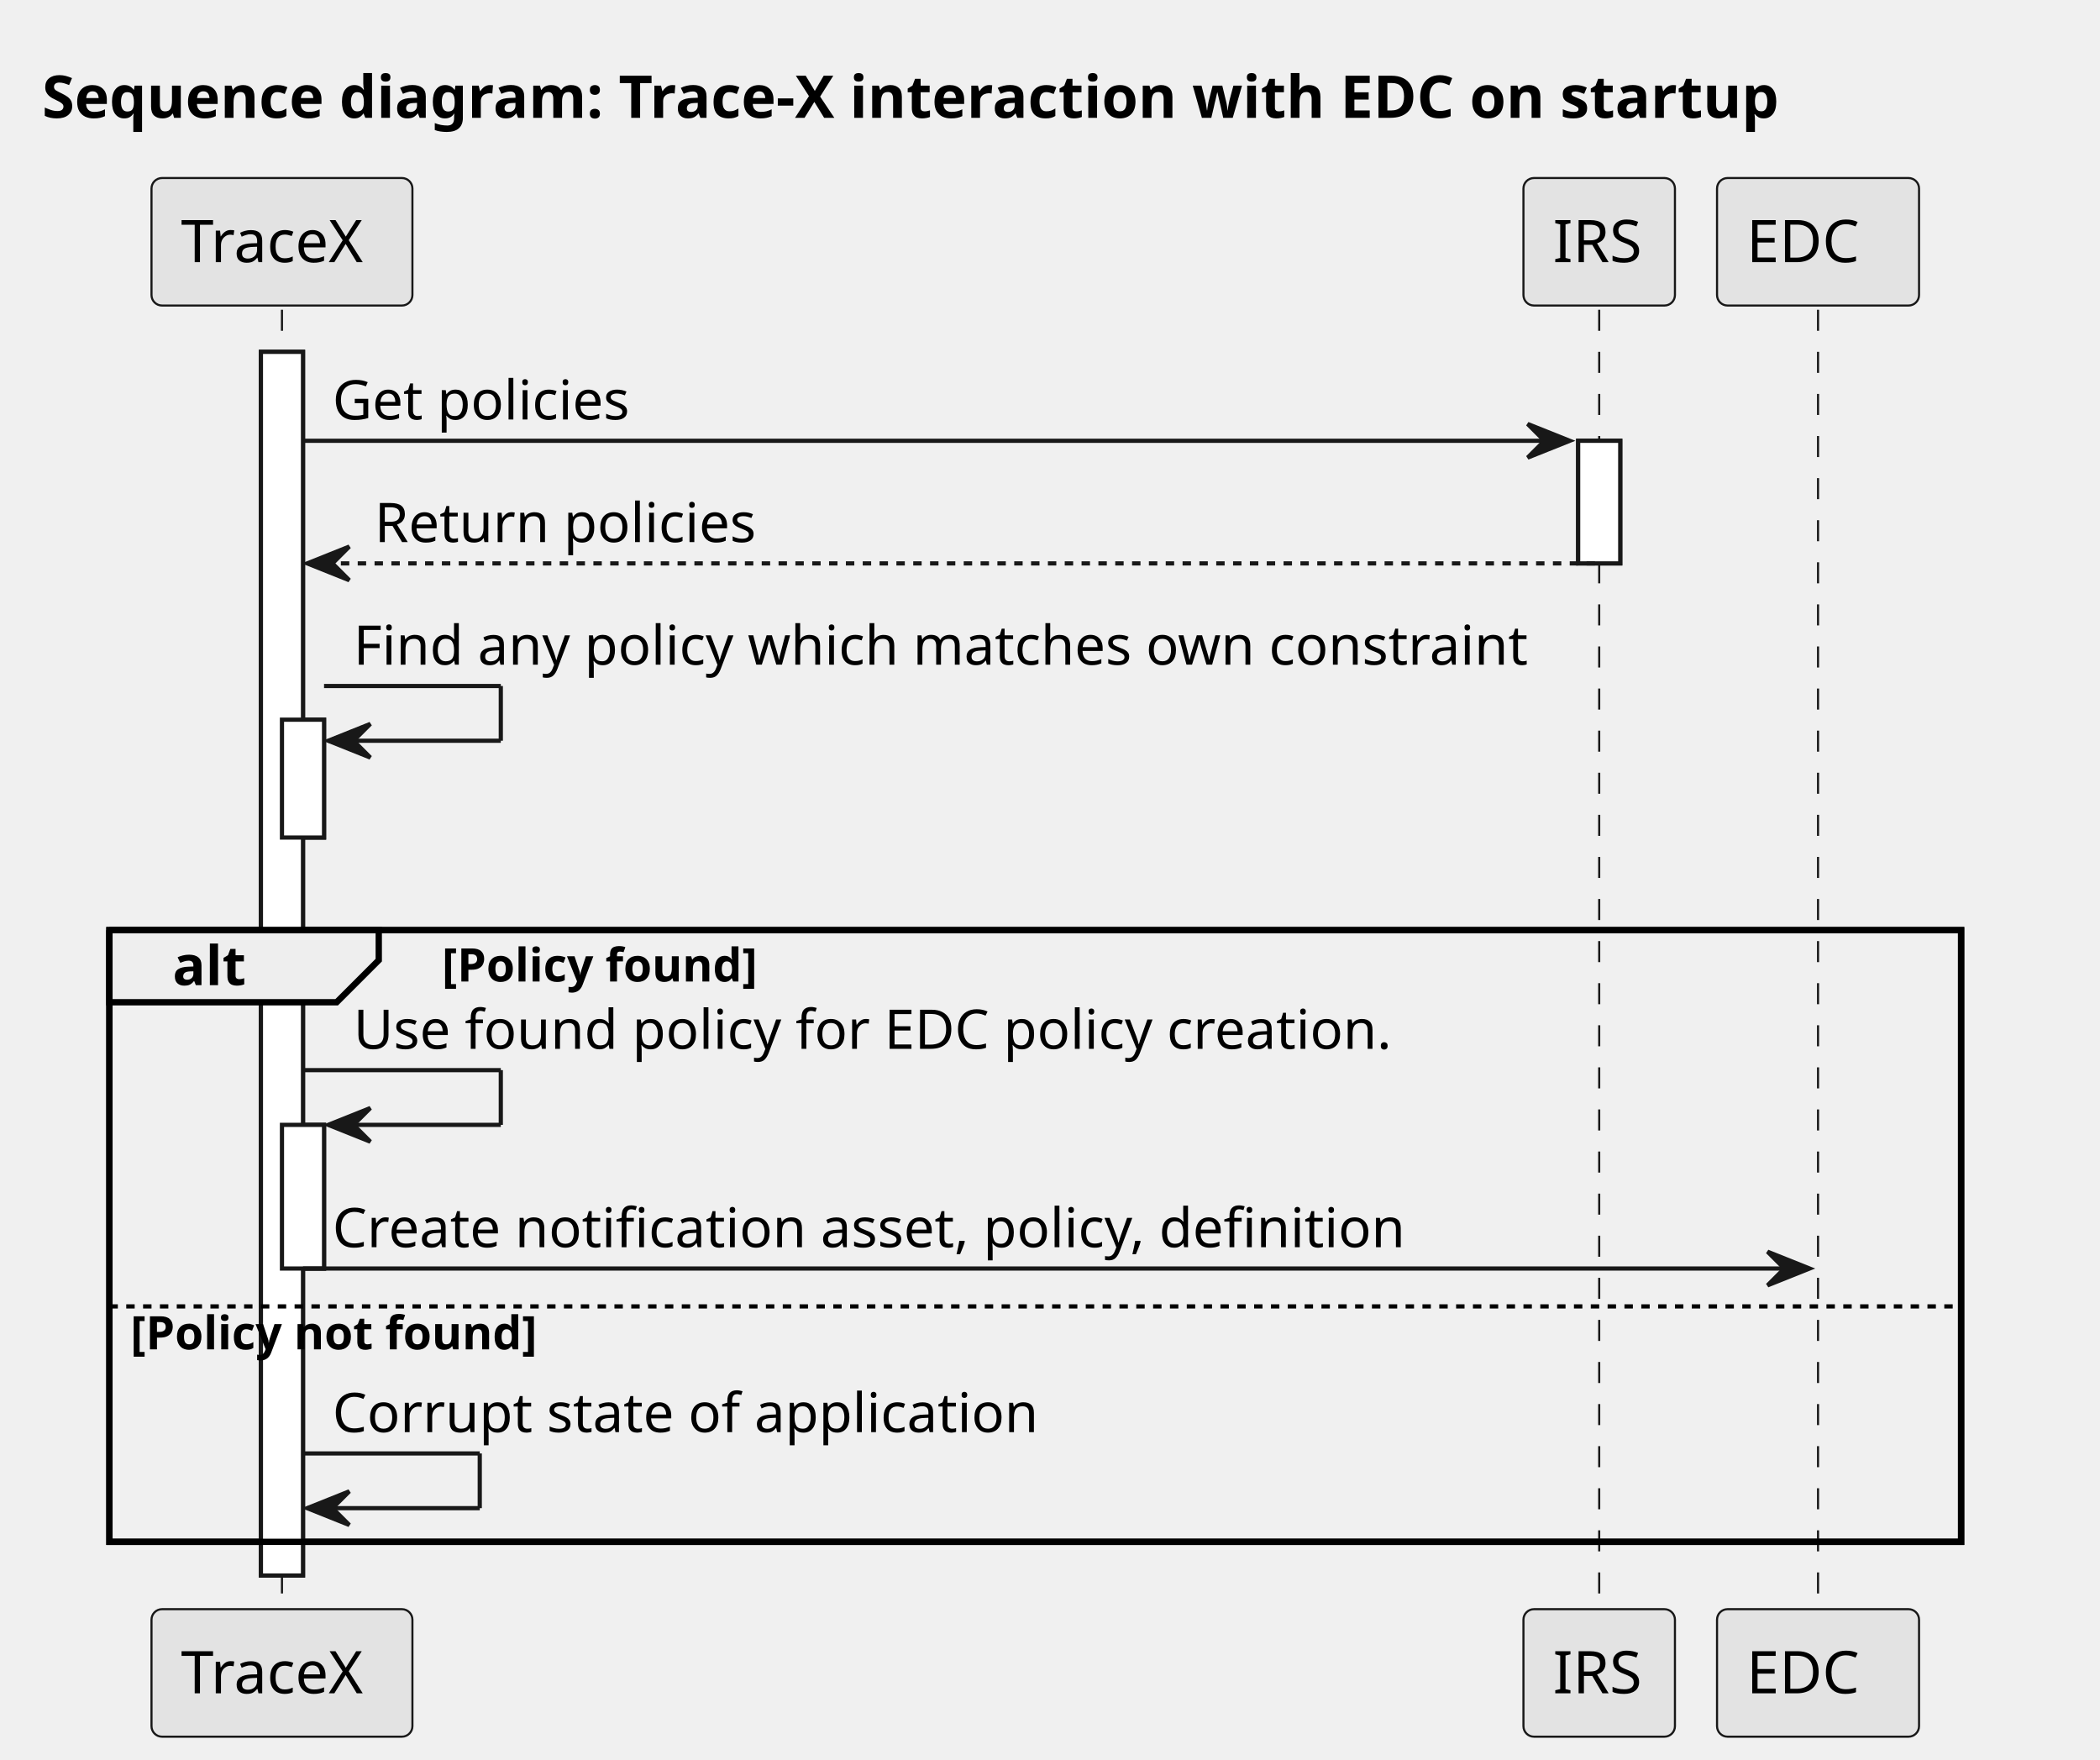
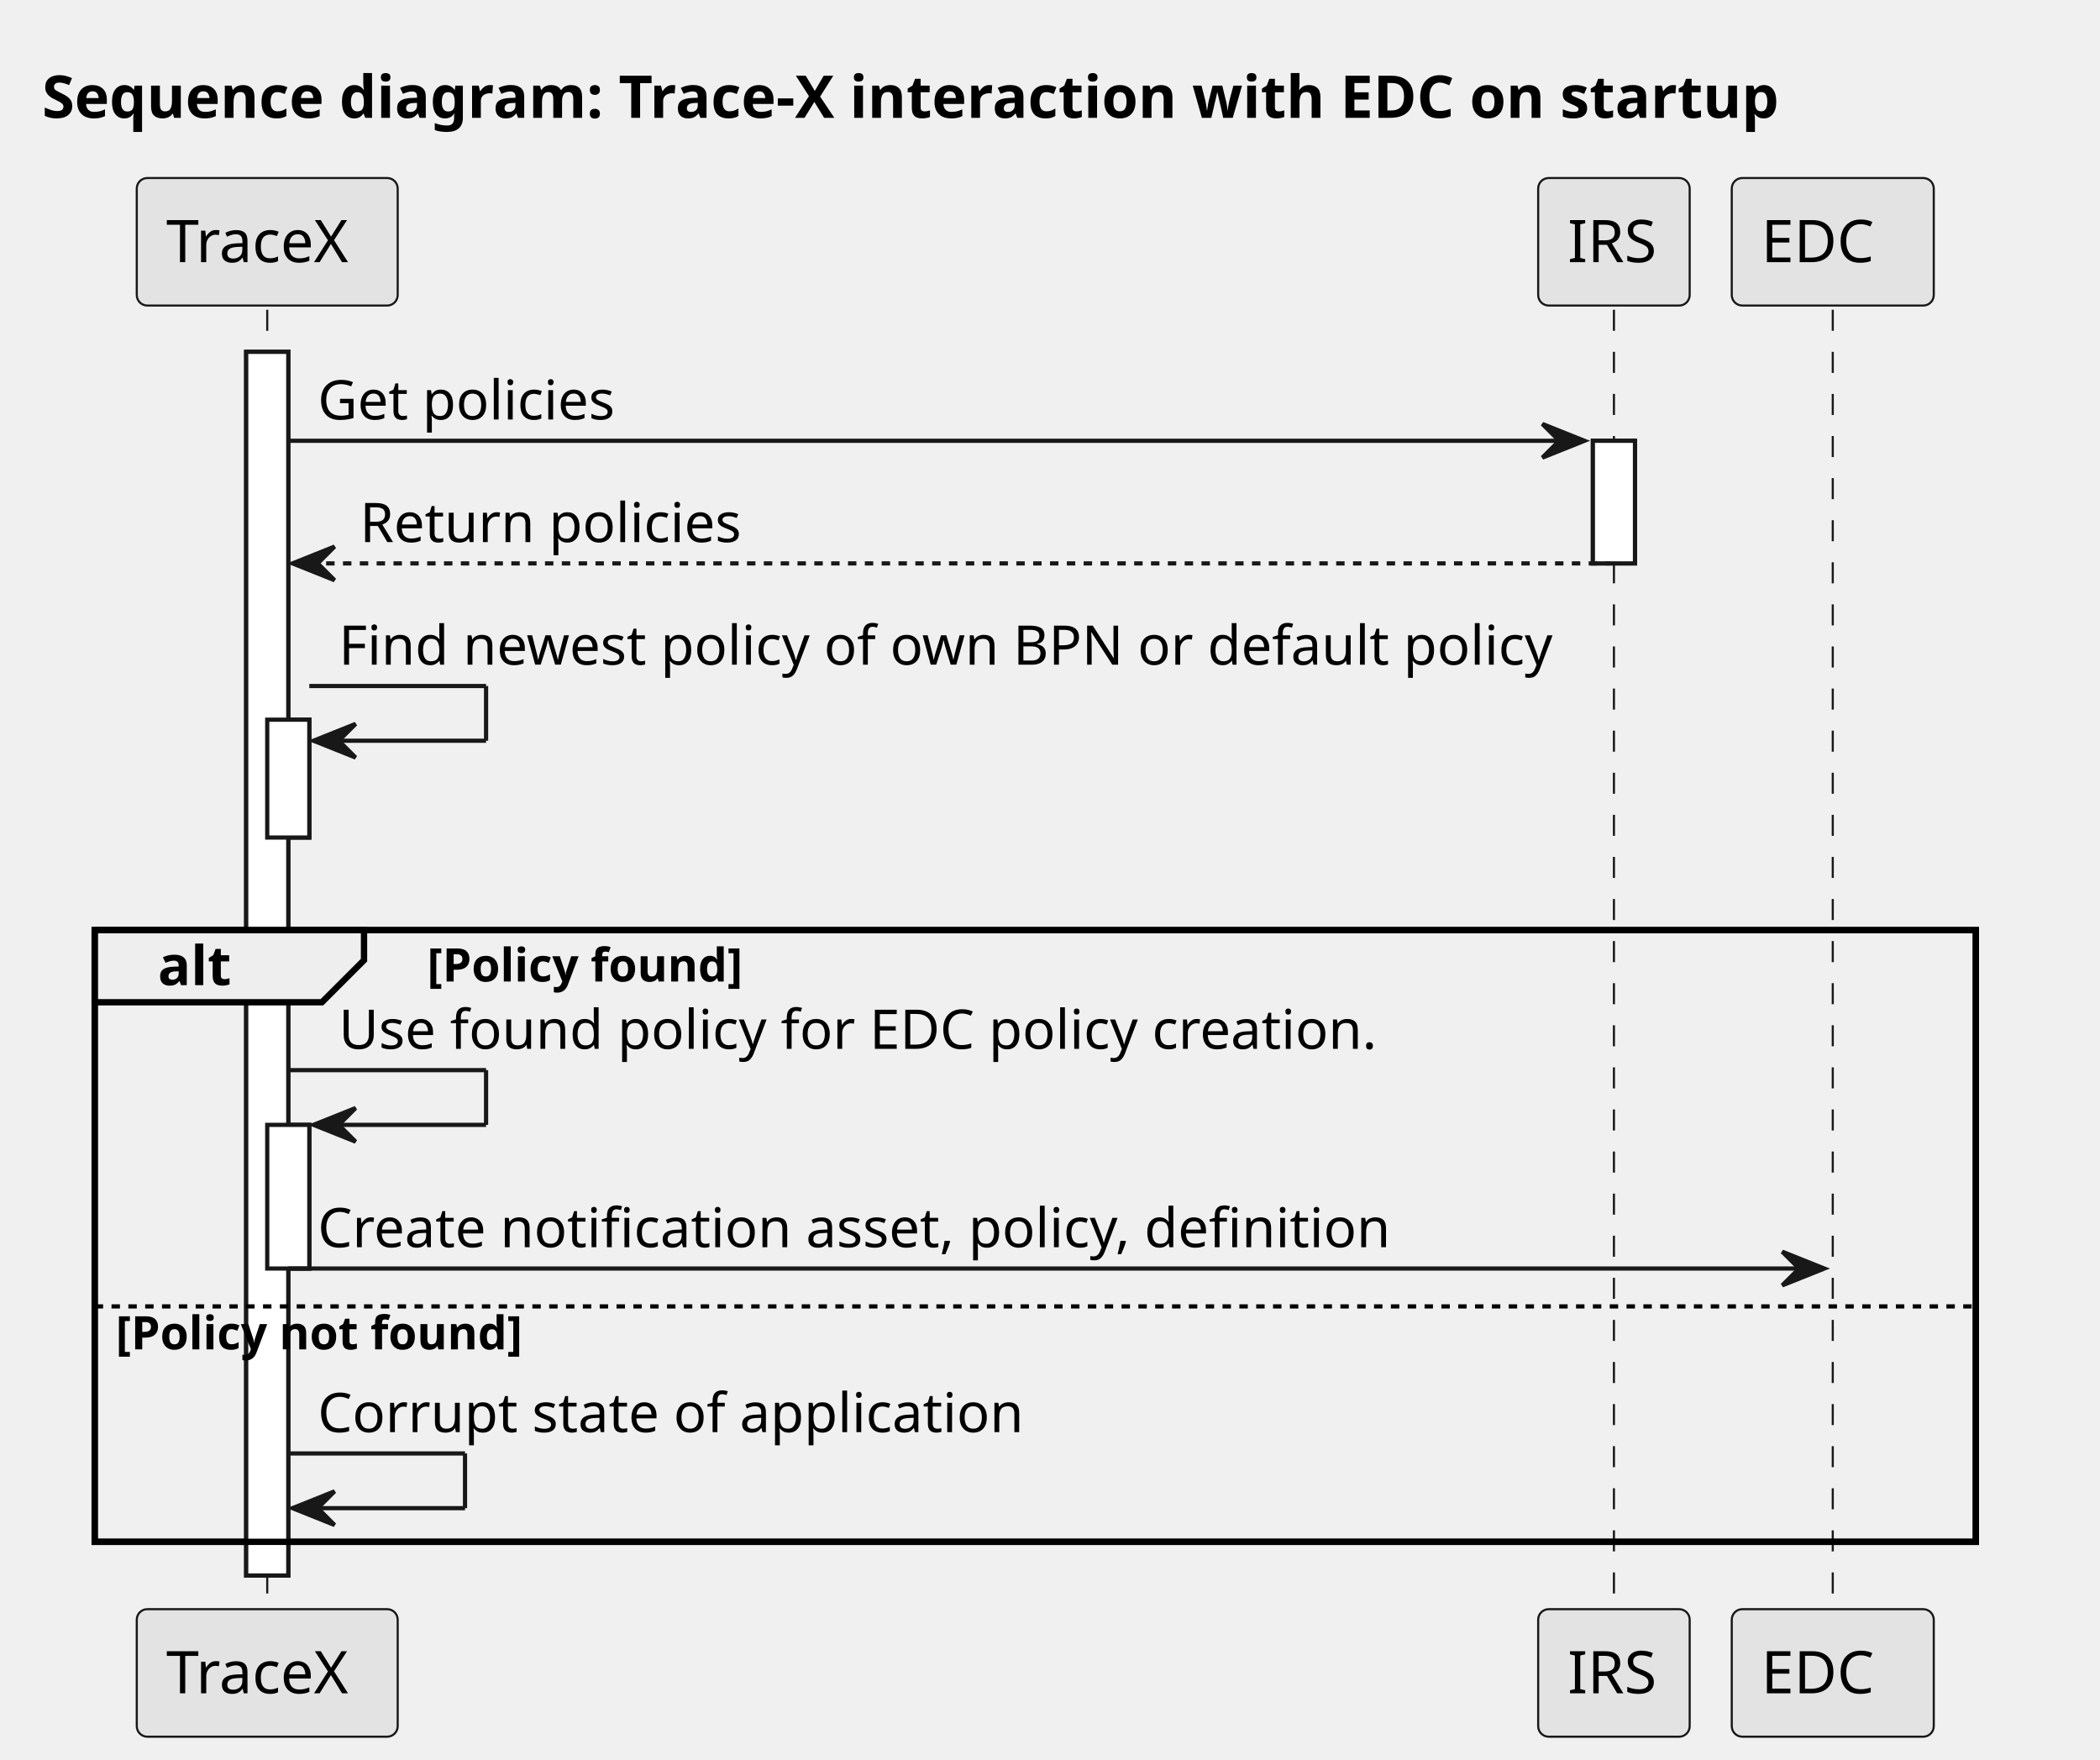
<svg xmlns="http://www.w3.org/2000/svg" contentStyleType="text/css" height="418px" preserveAspectRatio="none" style="width:499px;height:418px;background:#FFFFFF;" version="1.1" viewBox="0 0 499 418" width="499px" zoomAndPan="magnify">
  <defs />
  <g>
    <text fill="#000000" font-family="Architects daughter" font-size="14" font-weight="bold" lengthAdjust="spacing" textLength="471" x="10" y="27.995">Sequence diagram: Trace-X interaction with EDC on startup</text>
-     <rect fill="#FFFFFF" height="290.734" style="stroke:#181818;stroke-width:1.0;" width="10" x="62" y="83.594" />
-     <rect fill="#FFFFFF" height="28" style="stroke:#181818;stroke-width:1.0;" width="10" x="67" y="170.992" />
-     <rect fill="#FFFFFF" height="34.133" style="stroke:#181818;stroke-width:1.0;" width="10" x="67" y="267.258" />
-     <rect fill="#FFFFFF" height="29.133" style="stroke:#181818;stroke-width:1.0;" width="10" x="375" y="104.727" />
-     <rect fill="none" height="145.336" style="stroke:#000000;stroke-width:1.5;" width="440" x="26" y="220.992" />
-     <line style="stroke:#181818;stroke-width:0.5;stroke-dasharray:5.0,5.0;" x1="67" x2="67" y1="73.594" y2="383.328" />
-     <line style="stroke:#181818;stroke-width:0.5;stroke-dasharray:5.0,5.0;" x1="380" x2="380" y1="73.594" y2="383.328" />
-     <line style="stroke:#181818;stroke-width:0.5;stroke-dasharray:5.0,5.0;" x1="432" x2="432" y1="73.594" y2="383.328" />
-     <rect fill="#E3E3E3" height="30.297" rx="2.5" ry="2.5" style="stroke:#181818;stroke-width:0.5;" width="62" x="36" y="42.297" />
-     <text fill="#000000" font-family="Architects daughter" font-size="14" lengthAdjust="spacing" textLength="48" x="43" y="62.292">TraceX</text>
-     <rect fill="#E3E3E3" height="30.297" rx="2.5" ry="2.5" style="stroke:#181818;stroke-width:0.5;" width="62" x="36" y="382.328" />
-     <text fill="#000000" font-family="Architects daughter" font-size="14" lengthAdjust="spacing" textLength="48" x="43" y="402.323">TraceX</text>
-     <rect fill="#E3E3E3" height="30.297" rx="2.5" ry="2.5" style="stroke:#181818;stroke-width:0.5;" width="36" x="362" y="42.297" />
-     <text fill="#000000" font-family="Architects daughter" font-size="14" lengthAdjust="spacing" textLength="22" x="369" y="62.292">IRS</text>
-     <rect fill="#E3E3E3" height="30.297" rx="2.5" ry="2.5" style="stroke:#181818;stroke-width:0.5;" width="36" x="362" y="382.328" />
-     <text fill="#000000" font-family="Architects daughter" font-size="14" lengthAdjust="spacing" textLength="22" x="369" y="402.323">IRS</text>
-     <rect fill="#E3E3E3" height="30.297" rx="2.5" ry="2.5" style="stroke:#181818;stroke-width:0.5;" width="48" x="408" y="42.297" />
-     <text fill="#000000" font-family="Architects daughter" font-size="14" lengthAdjust="spacing" textLength="30" x="415" y="62.292">EDC</text>
-     <rect fill="#E3E3E3" height="30.297" rx="2.5" ry="2.5" style="stroke:#181818;stroke-width:0.5;" width="48" x="408" y="382.328" />
-     <text fill="#000000" font-family="Architects daughter" font-size="14" lengthAdjust="spacing" textLength="30" x="415" y="402.323">EDC</text>
-     <rect fill="#FFFFFF" height="290.734" style="stroke:#181818;stroke-width:1.0;" width="10" x="62" y="83.594" />
-     <rect fill="#FFFFFF" height="28" style="stroke:#181818;stroke-width:1.0;" width="10" x="67" y="170.992" />
-     <rect fill="#FFFFFF" height="34.133" style="stroke:#181818;stroke-width:1.0;" width="10" x="67" y="267.258" />
-     <rect fill="#FFFFFF" height="29.133" style="stroke:#181818;stroke-width:1.0;" width="10" x="375" y="104.727" />
-     <polygon fill="#181818" points="363,100.727,373,104.727,363,108.727,367,104.727" style="stroke:#181818;stroke-width:1.0;" />
-     <line style="stroke:#181818;stroke-width:1.0;" x1="72" x2="369" y1="104.727" y2="104.727" />
-     <text fill="#000000" font-family="Architects daughter" font-size="13" lengthAdjust="spacing" textLength="74" x="79" y="99.661">Get policies</text>
-     <polygon fill="#181818" points="83,129.859,73,133.859,83,137.859,79,133.859" style="stroke:#181818;stroke-width:1.0;" />
-     <line style="stroke:#181818;stroke-width:1.0;stroke-dasharray:2.0,2.0;" x1="77" x2="379" y1="133.859" y2="133.859" />
-     <text fill="#000000" font-family="Architects daughter" font-size="13" lengthAdjust="spacing" textLength="93" x="89" y="128.793">Return policies</text>
-     <line style="stroke:#181818;stroke-width:1.0;" x1="77" x2="119" y1="162.992" y2="162.992" />
-     <line style="stroke:#181818;stroke-width:1.0;" x1="119" x2="119" y1="162.992" y2="175.992" />
-     <line style="stroke:#181818;stroke-width:1.0;" x1="78" x2="119" y1="175.992" y2="175.992" />
-     <polygon fill="#181818" points="88,171.992,78,175.992,88,179.992,84,175.992" style="stroke:#181818;stroke-width:1.0;" />
-     <text fill="#000000" font-family="Architects daughter" font-size="13" lengthAdjust="spacing" textLength="289" x="84" y="157.926">Find any policy which matches own constraint</text>
-     <path d="M26,220.992 L90,220.992 L90,228.125 L80,238.125 L26,238.125 L26,220.992 " fill="#EEEEEE" style="stroke:#000000;stroke-width:1.5;" />
-     <rect fill="none" height="145.336" style="stroke:#000000;stroke-width:1.5;" width="440" x="26" y="220.992" />
-     <text fill="#000000" font-family="Architects daughter" font-size="13" font-weight="bold" lengthAdjust="spacing" textLength="19" x="41" y="234.059">alt</text>
-     <text fill="#000000" font-family="Architects daughter" font-size="11" font-weight="bold" lengthAdjust="spacing" textLength="89" x="105" y="233.203">[Policy found]</text>
-     <line style="stroke:#181818;stroke-width:1.0;" x1="72" x2="119" y1="254.258" y2="254.258" />
-     <line style="stroke:#181818;stroke-width:1.0;" x1="119" x2="119" y1="254.258" y2="267.258" />
-     <line style="stroke:#181818;stroke-width:1.0;" x1="78" x2="119" y1="267.258" y2="267.258" />
-     <polygon fill="#181818" points="88,263.258,78,267.258,88,271.258,84,267.258" style="stroke:#181818;stroke-width:1.0;" />
-     <text fill="#000000" font-family="Architects daughter" font-size="13" lengthAdjust="spacing" textLength="257" x="84" y="249.192">Use found policy for EDC policy creation.</text>
-     <polygon fill="#181818" points="420,297.391,430,301.391,420,305.391,424,301.391" style="stroke:#181818;stroke-width:1.0;" />
-     <line style="stroke:#181818;stroke-width:1.0;" x1="72" x2="426" y1="301.391" y2="301.391" />
-     <text fill="#000000" font-family="Architects daughter" font-size="13" lengthAdjust="spacing" textLength="266" x="79" y="296.325">Create notification asset, policy, definition</text>
-     <line style="stroke:#000000;stroke-width:1.0;stroke-dasharray:2.0,2.0;" x1="26" x2="466" y1="310.391" y2="310.391" />
-     <text fill="#000000" font-family="Architects daughter" font-size="11" font-weight="bold" lengthAdjust="spacing" textLength="114" x="31" y="320.601">[Policy not found]</text>
-     <line style="stroke:#181818;stroke-width:1.0;" x1="72" x2="114" y1="345.328" y2="345.328" />
-     <line style="stroke:#181818;stroke-width:1.0;" x1="114" x2="114" y1="345.328" y2="358.328" />
-     <line style="stroke:#181818;stroke-width:1.0;" x1="73" x2="114" y1="358.328" y2="358.328" />
-     <polygon fill="#181818" points="83,354.328,73,358.328,83,362.328,79,358.328" style="stroke:#181818;stroke-width:1.0;" />
-     <text fill="#000000" font-family="Architects daughter" font-size="13" lengthAdjust="spacing" textLength="174" x="79" y="340.262">Corrupt state of application</text>
+     <rect fill="#FFFFFF" height="290.734" style="stroke:#181818;stroke-width:1.0;" width="10" x="58.5" y="83.594" />
+     <rect fill="#FFFFFF" height="28" style="stroke:#181818;stroke-width:1.0;" width="10" x="63.5" y="170.992" />
+     <rect fill="#FFFFFF" height="34.133" style="stroke:#181818;stroke-width:1.0;" width="10" x="63.5" y="267.258" />
+     <rect fill="#FFFFFF" height="29.133" style="stroke:#181818;stroke-width:1.0;" width="10" x="378.5" y="104.727" />
+     <rect fill="none" height="145.336" style="stroke:#000000;stroke-width:1.5;" width="447" x="22.5" y="220.992" />
+     <line style="stroke:#181818;stroke-width:0.5;stroke-dasharray:5.0,5.0;" x1="63.5" x2="63.5" y1="73.594" y2="383.328" />
+     <line style="stroke:#181818;stroke-width:0.5;stroke-dasharray:5.0,5.0;" x1="383.5" x2="383.5" y1="73.594" y2="383.328" />
+     <line style="stroke:#181818;stroke-width:0.5;stroke-dasharray:5.0,5.0;" x1="435.5" x2="435.5" y1="73.594" y2="383.328" />
+     <rect fill="#E3E3E3" height="30.297" rx="2.5" ry="2.5" style="stroke:#181818;stroke-width:0.5;" width="62" x="32.5" y="42.297" />
+     <text fill="#000000" font-family="Architects daughter" font-size="14" lengthAdjust="spacing" textLength="48" x="39.5" y="62.292">TraceX</text>
+     <rect fill="#E3E3E3" height="30.297" rx="2.5" ry="2.5" style="stroke:#181818;stroke-width:0.5;" width="62" x="32.5" y="382.328" />
+     <text fill="#000000" font-family="Architects daughter" font-size="14" lengthAdjust="spacing" textLength="48" x="39.5" y="402.323">TraceX</text>
+     <rect fill="#E3E3E3" height="30.297" rx="2.5" ry="2.5" style="stroke:#181818;stroke-width:0.5;" width="36" x="365.5" y="42.297" />
+     <text fill="#000000" font-family="Architects daughter" font-size="14" lengthAdjust="spacing" textLength="22" x="372.5" y="62.292">IRS</text>
+     <rect fill="#E3E3E3" height="30.297" rx="2.5" ry="2.5" style="stroke:#181818;stroke-width:0.5;" width="36" x="365.5" y="382.328" />
+     <text fill="#000000" font-family="Architects daughter" font-size="14" lengthAdjust="spacing" textLength="22" x="372.5" y="402.323">IRS</text>
+     <rect fill="#E3E3E3" height="30.297" rx="2.5" ry="2.5" style="stroke:#181818;stroke-width:0.5;" width="48" x="411.5" y="42.297" />
+     <text fill="#000000" font-family="Architects daughter" font-size="14" lengthAdjust="spacing" textLength="30" x="418.5" y="62.292">EDC</text>
+     <rect fill="#E3E3E3" height="30.297" rx="2.5" ry="2.5" style="stroke:#181818;stroke-width:0.5;" width="48" x="411.5" y="382.328" />
+     <text fill="#000000" font-family="Architects daughter" font-size="14" lengthAdjust="spacing" textLength="30" x="418.5" y="402.323">EDC</text>
+     <rect fill="#FFFFFF" height="290.734" style="stroke:#181818;stroke-width:1.0;" width="10" x="58.5" y="83.594" />
+     <rect fill="#FFFFFF" height="28" style="stroke:#181818;stroke-width:1.0;" width="10" x="63.5" y="170.992" />
+     <rect fill="#FFFFFF" height="34.133" style="stroke:#181818;stroke-width:1.0;" width="10" x="63.5" y="267.258" />
+     <rect fill="#FFFFFF" height="29.133" style="stroke:#181818;stroke-width:1.0;" width="10" x="378.5" y="104.727" />
+     <polygon fill="#181818" points="366.5,100.727,376.5,104.727,366.5,108.727,370.5,104.727" style="stroke:#181818;stroke-width:1.0;" />
+     <line style="stroke:#181818;stroke-width:1.0;" x1="68.5" x2="372.5" y1="104.727" y2="104.727" />
+     <text fill="#000000" font-family="Architects daughter" font-size="13" lengthAdjust="spacing" textLength="74" x="75.5" y="99.661">Get policies</text>
+     <polygon fill="#181818" points="79.5,129.859,69.5,133.859,79.5,137.859,75.5,133.859" style="stroke:#181818;stroke-width:1.0;" />
+     <line style="stroke:#181818;stroke-width:1.0;stroke-dasharray:2.0,2.0;" x1="73.5" x2="382.5" y1="133.859" y2="133.859" />
+     <text fill="#000000" font-family="Architects daughter" font-size="13" lengthAdjust="spacing" textLength="93" x="85.5" y="128.793">Return policies</text>
+     <line style="stroke:#181818;stroke-width:1.0;" x1="73.5" x2="115.5" y1="162.992" y2="162.992" />
+     <line style="stroke:#181818;stroke-width:1.0;" x1="115.5" x2="115.5" y1="162.992" y2="175.992" />
+     <line style="stroke:#181818;stroke-width:1.0;" x1="74.5" x2="115.5" y1="175.992" y2="175.992" />
+     <polygon fill="#181818" points="84.5,171.992,74.5,175.992,84.5,179.992,80.5,175.992" style="stroke:#181818;stroke-width:1.0;" />
+     <text fill="#000000" font-family="Architects daughter" font-size="13" lengthAdjust="spacing" textLength="296" x="80.5" y="157.926">Find newest policy of own BPN or default policy</text>
+     <path d="M22.5,220.992 L86.5,220.992 L86.5,228.125 L76.5,238.125 L22.5,238.125 L22.5,220.992 " fill="#EEEEEE" style="stroke:#000000;stroke-width:1.5;" />
+     <rect fill="none" height="145.336" style="stroke:#000000;stroke-width:1.5;" width="447" x="22.5" y="220.992" />
+     <text fill="#000000" font-family="Architects daughter" font-size="13" font-weight="bold" lengthAdjust="spacing" textLength="19" x="37.5" y="234.059">alt</text>
+     <text fill="#000000" font-family="Architects daughter" font-size="11" font-weight="bold" lengthAdjust="spacing" textLength="89" x="101.5" y="233.203">[Policy found]</text>
+     <line style="stroke:#181818;stroke-width:1.0;" x1="68.5" x2="115.5" y1="254.258" y2="254.258" />
+     <line style="stroke:#181818;stroke-width:1.0;" x1="115.5" x2="115.5" y1="254.258" y2="267.258" />
+     <line style="stroke:#181818;stroke-width:1.0;" x1="74.5" x2="115.5" y1="267.258" y2="267.258" />
+     <polygon fill="#181818" points="84.5,263.258,74.5,267.258,84.5,271.258,80.5,267.258" style="stroke:#181818;stroke-width:1.0;" />
+     <text fill="#000000" font-family="Architects daughter" font-size="13" lengthAdjust="spacing" textLength="257" x="80.5" y="249.192">Use found policy for EDC policy creation.</text>
+     <polygon fill="#181818" points="423.5,297.391,433.5,301.391,423.5,305.391,427.5,301.391" style="stroke:#181818;stroke-width:1.0;" />
+     <line style="stroke:#181818;stroke-width:1.0;" x1="68.5" x2="429.5" y1="301.391" y2="301.391" />
+     <text fill="#000000" font-family="Architects daughter" font-size="13" lengthAdjust="spacing" textLength="266" x="75.5" y="296.325">Create notification asset, policy, definition</text>
+     <line style="stroke:#000000;stroke-width:1.0;stroke-dasharray:2.0,2.0;" x1="22.5" x2="469.5" y1="310.391" y2="310.391" />
+     <text fill="#000000" font-family="Architects daughter" font-size="11" font-weight="bold" lengthAdjust="spacing" textLength="114" x="27.5" y="320.601">[Policy not found]</text>
+     <line style="stroke:#181818;stroke-width:1.0;" x1="68.5" x2="110.5" y1="345.328" y2="345.328" />
+     <line style="stroke:#181818;stroke-width:1.0;" x1="110.5" x2="110.5" y1="345.328" y2="358.328" />
+     <line style="stroke:#181818;stroke-width:1.0;" x1="69.5" x2="110.5" y1="358.328" y2="358.328" />
+     <polygon fill="#181818" points="79.5,354.328,69.5,358.328,79.5,362.328,75.5,358.328" style="stroke:#181818;stroke-width:1.0;" />
+     <text fill="#000000" font-family="Architects daughter" font-size="13" lengthAdjust="spacing" textLength="174" x="75.5" y="340.262">Corrupt state of application</text>
  </g>
</svg>
